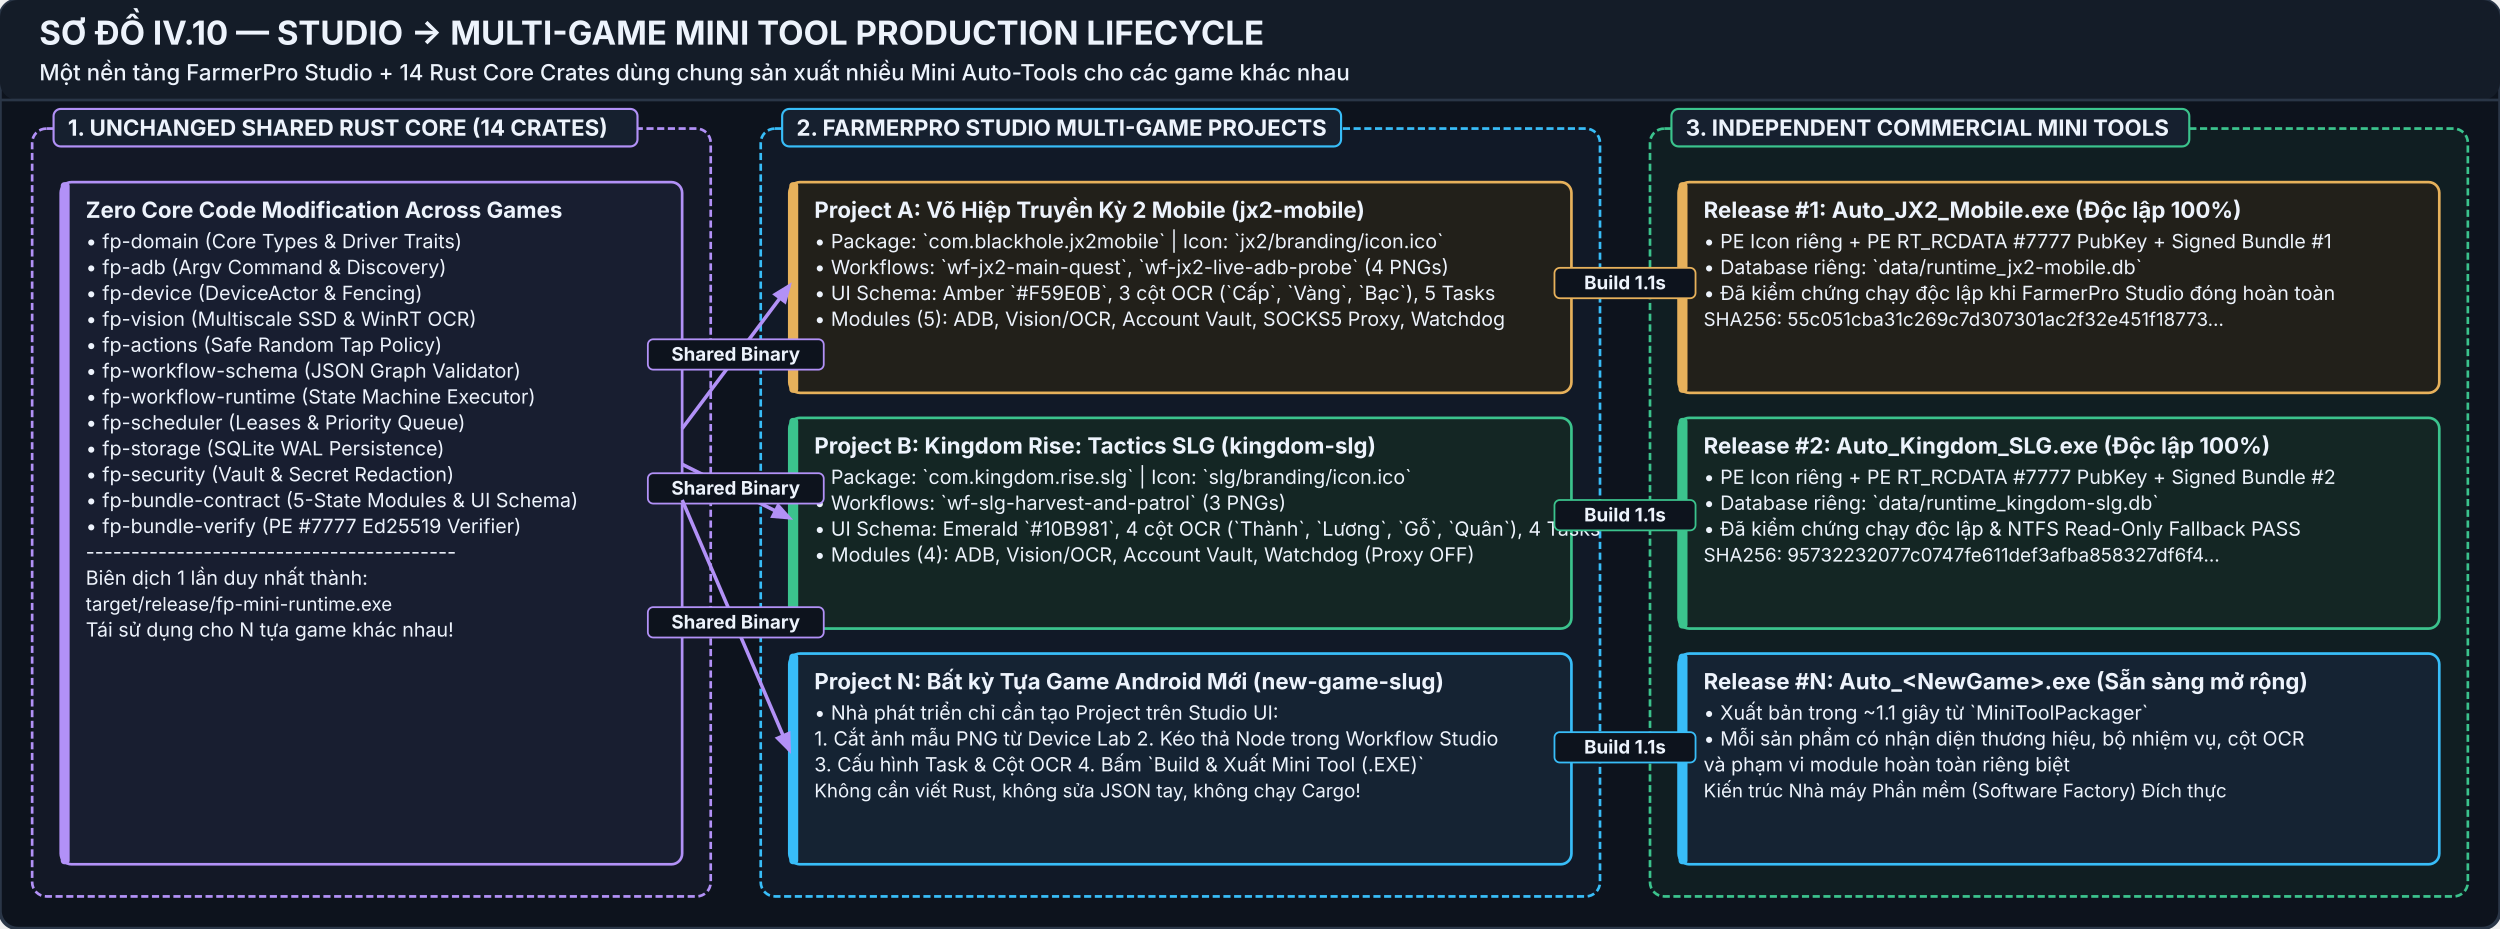
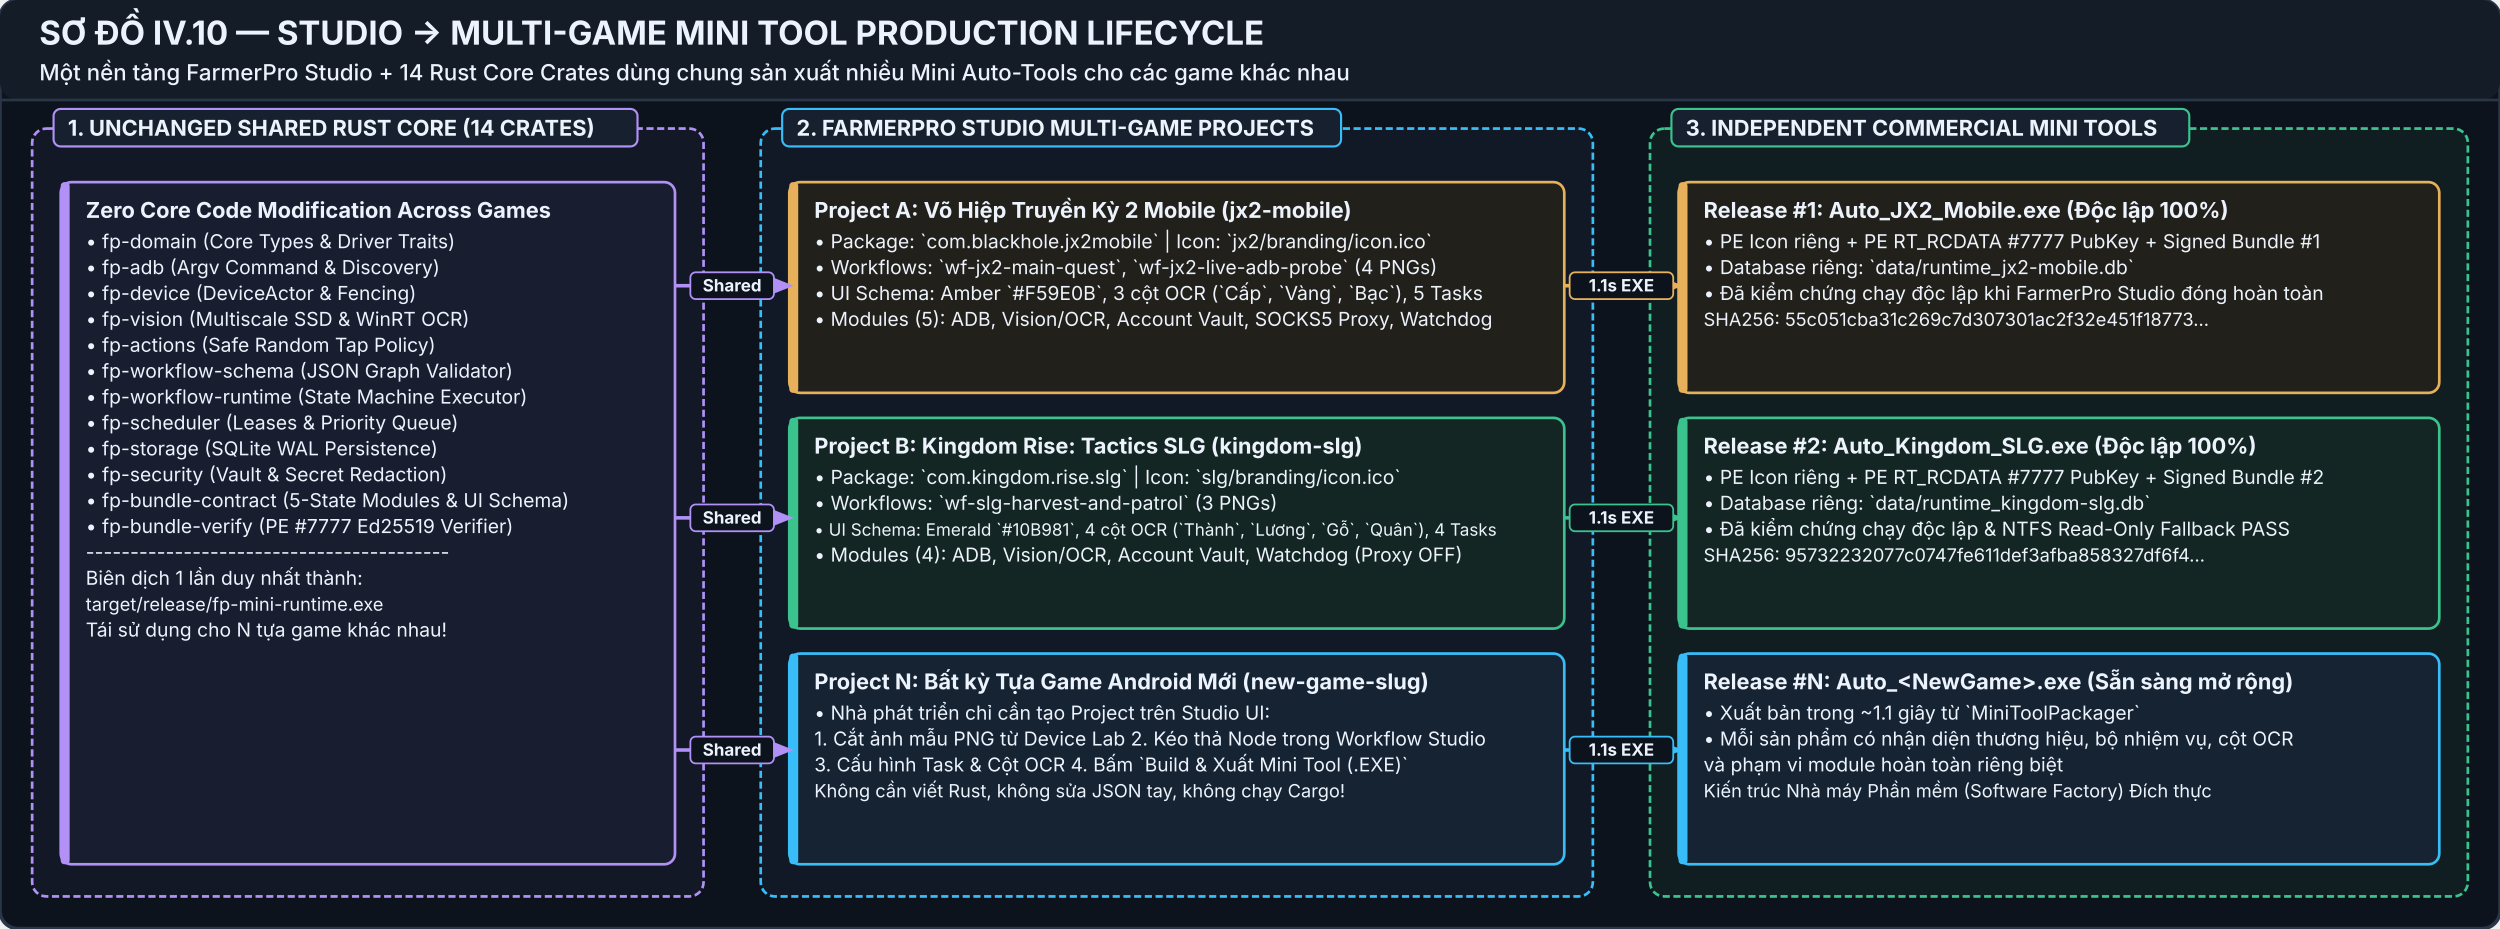
<svg xmlns="http://www.w3.org/2000/svg" viewBox="0 0 1400 520" width="1400" height="520">
  <defs>
    <style>
      text { font-family: 'Segoe UI', Inter, Roboto, Arial, sans-serif; fill: #EDF3FC; }
      .mono { font-family: Consolas, 'Courier New', monospace; }
      .title { font-size: 20px; font-weight: 700; fill: #FFFFFF; }
      .subtitle { font-size: 12.5px; font-weight: 500; fill: #8FA2BC; }
      .zone-title { font-size: 13.5px; font-weight: 700; letter-spacing: 0.4px; }
      .box-title { font-size: 13px; font-weight: 700; fill: #FFFFFF; }
      .box-sub { font-size: 11px; font-weight: 400; fill: #A9B8CC; }
      .box-code { font-family: Consolas, monospace; font-size: 10.5px; fill: #38BDF8; }
      .badge { font-size: 10px; font-weight: 700; }
-       .edge-label { font-size: 10.5px; font-weight: 600; fill: #38BDF8; }
+       .edge-label { font-size: 10px; font-weight: 600; fill: #38BDF8; }
    </style>
    <marker id="arrow-blue" viewBox="0 0 10 10" refX="8" refY="5" markerWidth="6" markerHeight="6" orient="auto-start-reverse">
      <path d="M 0 1 L 10 5 L 0 9 z" fill="#38BDF8" />
    </marker>
    <marker id="arrow-green" viewBox="0 0 10 10" refX="8" refY="5" markerWidth="6" markerHeight="6" orient="auto-start-reverse">
      <path d="M 0 1 L 10 5 L 0 9 z" fill="#3BC38D" />
    </marker>
    <marker id="arrow-amber" viewBox="0 0 10 10" refX="8" refY="5" markerWidth="6" markerHeight="6" orient="auto-start-reverse">
      <path d="M 0 1 L 10 5 L 0 9 z" fill="#E7B15B" />
    </marker>
    <marker id="arrow-red" viewBox="0 0 10 10" refX="8" refY="5" markerWidth="6" markerHeight="6" orient="auto-start-reverse">
      <path d="M 0 1 L 10 5 L 0 9 z" fill="#F27883" />
    </marker>
    <marker id="arrow-purple" viewBox="0 0 10 10" refX="8" refY="5" markerWidth="6" markerHeight="6" orient="auto-start-reverse">
      <path d="M 0 1 L 10 5 L 0 9 z" fill="#B291F7" />
    </marker>
  </defs>
  <rect x="0" y="0" width="1400" height="520" rx="10" fill="#0D131D" stroke="#2A3647" stroke-width="2" />
  <rect x="0" y="0" width="1400" height="56" rx="10" fill="#141C28" />
  <line x1="0" y1="56" x2="1400" y2="56" stroke="#2A3647" stroke-width="1.5" />
  <text x="22" y="25" fill="#FFFFFF" font-family="Segoe UI, Inter, Arial, sans-serif" font-size="18.5" font-weight="700">SƠ ĐỒ IV.10 — STUDIO → MULTI-GAME MINI TOOL PRODUCTION LIFECYCLE</text>
  <text x="22" y="45" fill="#9FB2CC" font-family="Segoe UI, Inter, Arial, sans-serif" font-size="12.5" font-weight="500">Một nền tảng FarmerPro Studio + 14 Rust Core Crates dùng chung sản xuất nhiều Mini Auto-Tools cho các game khác nhau</text>
-   <rect x="18" y="72" width="380" height="430" rx="8" fill="#131826" stroke="#B291F7" stroke-width="1.5" stroke-dasharray="4,2" />
+   <rect x="18" y="72" width="376" height="430" rx="8" fill="#131826" stroke="#B291F7" stroke-width="1.5" stroke-dasharray="4,2" />
  <rect x="30" y="61" width="327" height="21" rx="4" fill="#16202F" stroke="#B291F7" stroke-width="1.2" />
-   <text x="38" y="76" fill="#B291F7" font-family="Segoe UI, Inter, Arial, sans-serif" font-size="12.5" font-weight="700">1. UNCHANGED SHARED RUST CORE (14 CRATES)</text>
-   <rect x="34" y="102" width="348" height="382" rx="6" fill="#181E30" stroke="#B291F7" stroke-width="1.5" />
+   <text x="38" y="76" fill="#B291F7" font-family="Segoe UI, Inter, Arial, sans-serif" font-size="12.2" font-weight="700">1. UNCHANGED SHARED RUST CORE (14 CRATES)</text>
+   <rect x="34" y="102" width="344" height="382" rx="6" fill="#181E30" stroke="#B291F7" stroke-width="1.5" />
  <rect x="34" y="102" width="5" height="382" rx="2" fill="#B291F7" />
-   <text x="48" y="122" fill="#FFFFFF" font-family="Segoe UI, Inter, Arial, sans-serif" font-size="12.5" font-weight="700">Zero Core Code Modification Across Games</text>
-   <text x="48" y="139" fill="#CAD5E2" font-family="Segoe UI, Inter, Arial, sans-serif" font-size="11">• fp-domain (Core Types &amp; Driver Traits)</text>
-   <text x="48" y="153.5" fill="#CAD5E2" font-family="Segoe UI, Inter, Arial, sans-serif" font-size="11">• fp-adb (Argv Command &amp; Discovery)</text>
-   <text x="48" y="168.0" fill="#CAD5E2" font-family="Segoe UI, Inter, Arial, sans-serif" font-size="11">• fp-device (DeviceActor &amp; Fencing)</text>
-   <text x="48" y="182.5" fill="#CAD5E2" font-family="Segoe UI, Inter, Arial, sans-serif" font-size="11">• fp-vision (Multiscale SSD &amp; WinRT OCR)</text>
-   <text x="48" y="197.0" fill="#CAD5E2" font-family="Segoe UI, Inter, Arial, sans-serif" font-size="11">• fp-actions (Safe Random Tap Policy)</text>
-   <text x="48" y="211.5" fill="#CAD5E2" font-family="Segoe UI, Inter, Arial, sans-serif" font-size="11">• fp-workflow-schema (JSON Graph Validator)</text>
-   <text x="48" y="226.0" fill="#CAD5E2" font-family="Segoe UI, Inter, Arial, sans-serif" font-size="11">• fp-workflow-runtime (State Machine Executor)</text>
-   <text x="48" y="240.5" fill="#CAD5E2" font-family="Segoe UI, Inter, Arial, sans-serif" font-size="11">• fp-scheduler (Leases &amp; Priority Queue)</text>
-   <text x="48" y="255.0" fill="#CAD5E2" font-family="Segoe UI, Inter, Arial, sans-serif" font-size="11">• fp-storage (SQLite WAL Persistence)</text>
-   <text x="48" y="269.5" fill="#CAD5E2" font-family="Segoe UI, Inter, Arial, sans-serif" font-size="11">• fp-security (Vault &amp; Secret Redaction)</text>
-   <text x="48" y="284.0" fill="#CAD5E2" font-family="Segoe UI, Inter, Arial, sans-serif" font-size="11">• fp-bundle-contract (5-State Modules &amp; UI Schema)</text>
-   <text x="48" y="298.5" fill="#CAD5E2" font-family="Segoe UI, Inter, Arial, sans-serif" font-size="11">• fp-bundle-verify (PE #7777 Ed25519 Verifier)</text>
-   <text x="48" y="313.0" fill="#CAD5E2" font-family="Segoe UI, Inter, Arial, sans-serif" font-size="11">-----------------------------------------</text>
-   <text x="48" y="327.5" fill="#CAD5E2" font-family="Segoe UI, Inter, Arial, sans-serif" font-size="11">Biên dịch 1 lần duy nhất thành:</text>
-   <text x="48" y="342.0" fill="#38BDF8" font-family="Consolas, monospace" font-size="10.5">target/release/fp-mini-runtime.exe</text>
-   <text x="48" y="356.5" fill="#CAD5E2" font-family="Segoe UI, Inter, Arial, sans-serif" font-size="11">Tái sử dụng cho N tựa game khác nhau!</text>
-   <rect x="426" y="72" width="470" height="430" rx="8" fill="#111927" stroke="#38BDF8" stroke-width="1.5" stroke-dasharray="4,2" />
+   <text x="48" y="122" fill="#FFFFFF" font-family="Segoe UI, Inter, Arial, sans-serif" font-size="12.2" font-weight="700">Zero Core Code Modification Across Games</text>
+   <text x="48" y="139" fill="#CAD5E2" font-family="Segoe UI, Inter, Arial, sans-serif" font-size="10.8">• fp-domain (Core Types &amp; Driver Traits)</text>
+   <text x="48" y="153.5" fill="#CAD5E2" font-family="Segoe UI, Inter, Arial, sans-serif" font-size="10.8">• fp-adb (Argv Command &amp; Discovery)</text>
+   <text x="48" y="168.0" fill="#CAD5E2" font-family="Segoe UI, Inter, Arial, sans-serif" font-size="10.8">• fp-device (DeviceActor &amp; Fencing)</text>
+   <text x="48" y="182.5" fill="#CAD5E2" font-family="Segoe UI, Inter, Arial, sans-serif" font-size="10.8">• fp-vision (Multiscale SSD &amp; WinRT OCR)</text>
+   <text x="48" y="197.0" fill="#CAD5E2" font-family="Segoe UI, Inter, Arial, sans-serif" font-size="10.8">• fp-actions (Safe Random Tap Policy)</text>
+   <text x="48" y="211.5" fill="#CAD5E2" font-family="Segoe UI, Inter, Arial, sans-serif" font-size="10.8">• fp-workflow-schema (JSON Graph Validator)</text>
+   <text x="48" y="226.0" fill="#CAD5E2" font-family="Segoe UI, Inter, Arial, sans-serif" font-size="10.8">• fp-workflow-runtime (State Machine Executor)</text>
+   <text x="48" y="240.5" fill="#CAD5E2" font-family="Segoe UI, Inter, Arial, sans-serif" font-size="10.8">• fp-scheduler (Leases &amp; Priority Queue)</text>
+   <text x="48" y="255.0" fill="#CAD5E2" font-family="Segoe UI, Inter, Arial, sans-serif" font-size="10.8">• fp-storage (SQLite WAL Persistence)</text>
+   <text x="48" y="269.5" fill="#CAD5E2" font-family="Segoe UI, Inter, Arial, sans-serif" font-size="10.8">• fp-security (Vault &amp; Secret Redaction)</text>
+   <text x="48" y="284.0" fill="#CAD5E2" font-family="Segoe UI, Inter, Arial, sans-serif" font-size="10.8">• fp-bundle-contract (5-State Modules &amp; UI Schema)</text>
+   <text x="48" y="298.5" fill="#CAD5E2" font-family="Segoe UI, Inter, Arial, sans-serif" font-size="10.8">• fp-bundle-verify (PE #7777 Ed25519 Verifier)</text>
+   <text x="48" y="313.0" fill="#CAD5E2" font-family="Segoe UI, Inter, Arial, sans-serif" font-size="10.8">-----------------------------------------</text>
+   <text x="48" y="327.5" fill="#CAD5E2" font-family="Segoe UI, Inter, Arial, sans-serif" font-size="10.8">Biên dịch 1 lần duy nhất thành:</text>
+   <text x="48" y="342.0" fill="#38BDF8" font-family="Consolas, monospace" font-size="10.2">target/release/fp-mini-runtime.exe</text>
+   <text x="48" y="356.5" fill="#CAD5E2" font-family="Segoe UI, Inter, Arial, sans-serif" font-size="10.8">Tái sử dụng cho N tựa game khác nhau!</text>
+   <rect x="426" y="72" width="466" height="430" rx="8" fill="#111927" stroke="#38BDF8" stroke-width="1.5" stroke-dasharray="4,2" />
  <rect x="438" y="61" width="313" height="21" rx="4" fill="#16202F" stroke="#38BDF8" stroke-width="1.2" />
-   <text x="446" y="76" fill="#38BDF8" font-family="Segoe UI, Inter, Arial, sans-serif" font-size="12.5" font-weight="700">2. FARMERPRO STUDIO MULTI-GAME PROJECTS</text>
-   <rect x="442" y="102" width="438" height="118" rx="6" fill="#22201A" stroke="#E7B15B" stroke-width="1.5" />
+   <text x="446" y="76" fill="#38BDF8" font-family="Segoe UI, Inter, Arial, sans-serif" font-size="12.2" font-weight="700">2. FARMERPRO STUDIO MULTI-GAME PROJECTS</text>
+   <rect x="442" y="102" width="434" height="118" rx="6" fill="#22201A" stroke="#E7B15B" stroke-width="1.5" />
  <rect x="442" y="102" width="5" height="118" rx="2" fill="#E7B15B" />
-   <text x="456" y="122" fill="#FFFFFF" font-family="Segoe UI, Inter, Arial, sans-serif" font-size="12.5" font-weight="700">Project A: Võ Hiệp Truyền Kỳ 2 Mobile (jx2-mobile)</text>
-   <text x="456" y="139" fill="#CAD5E2" font-family="Segoe UI, Inter, Arial, sans-serif" font-size="11">• Package: `com.blackhole.jx2mobile` | Icon: `jx2/branding/icon.ico`</text>
-   <text x="456" y="153.5" fill="#CAD5E2" font-family="Segoe UI, Inter, Arial, sans-serif" font-size="11">• Workflows: `wf-jx2-main-quest`, `wf-jx2-live-adb-probe` (4 PNGs)</text>
-   <text x="456" y="168.0" fill="#CAD5E2" font-family="Segoe UI, Inter, Arial, sans-serif" font-size="11">• UI Schema: Amber `#F59E0B`, 3 cột OCR (`Cấp`, `Vàng`, `Bạc`), 5 Tasks</text>
-   <text x="456" y="182.5" fill="#CAD5E2" font-family="Segoe UI, Inter, Arial, sans-serif" font-size="11">• Modules (5): ADB, Vision/OCR, Account Vault, SOCKS5 Proxy, Watchdog</text>
-   <rect x="442" y="234" width="438" height="118" rx="6" fill="#142624" stroke="#3BC38D" stroke-width="1.5" />
+   <text x="456" y="122" fill="#FFFFFF" font-family="Segoe UI, Inter, Arial, sans-serif" font-size="12.2" font-weight="700">Project A: Võ Hiệp Truyền Kỳ 2 Mobile (jx2-mobile)</text>
+   <text x="456" y="139" fill="#CAD5E2" font-family="Segoe UI, Inter, Arial, sans-serif" font-size="10.8">• Package: `com.blackhole.jx2mobile` | Icon: `jx2/branding/icon.ico`</text>
+   <text x="456" y="153.5" fill="#CAD5E2" font-family="Segoe UI, Inter, Arial, sans-serif" font-size="10.8">• Workflows: `wf-jx2-main-quest`, `wf-jx2-live-adb-probe` (4 PNGs)</text>
+   <text x="456" y="168.0" fill="#CAD5E2" font-family="Segoe UI, Inter, Arial, sans-serif" font-size="10.8">• UI Schema: Amber `#F59E0B`, 3 cột OCR (`Cấp`, `Vàng`, `Bạc`), 5 Tasks</text>
+   <text x="456" y="182.5" fill="#CAD5E2" font-family="Segoe UI, Inter, Arial, sans-serif" font-size="10.8">• Modules (5): ADB, Vision/OCR, Account Vault, SOCKS5 Proxy, Watchdog</text>
+   <rect x="442" y="234" width="434" height="118" rx="6" fill="#142624" stroke="#3BC38D" stroke-width="1.5" />
  <rect x="442" y="234" width="5" height="118" rx="2" fill="#3BC38D" />
-   <text x="456" y="254" fill="#FFFFFF" font-family="Segoe UI, Inter, Arial, sans-serif" font-size="12.5" font-weight="700">Project B: Kingdom Rise: Tactics SLG (kingdom-slg)</text>
-   <text x="456" y="271" fill="#CAD5E2" font-family="Segoe UI, Inter, Arial, sans-serif" font-size="11">• Package: `com.kingdom.rise.slg` | Icon: `slg/branding/icon.ico`</text>
-   <text x="456" y="285.5" fill="#CAD5E2" font-family="Segoe UI, Inter, Arial, sans-serif" font-size="11">• Workflows: `wf-slg-harvest-and-patrol` (3 PNGs)</text>
-   <text x="456" y="300.0" fill="#CAD5E2" font-family="Segoe UI, Inter, Arial, sans-serif" font-size="11">• UI Schema: Emerald `#10B981`, 4 cột OCR (`Thành`, `Lương`, `Gỗ`, `Quân`), 4 Tasks</text>
-   <text x="456" y="314.5" fill="#CAD5E2" font-family="Segoe UI, Inter, Arial, sans-serif" font-size="11">• Modules (4): ADB, Vision/OCR, Account Vault, Watchdog (Proxy OFF)</text>
-   <rect x="442" y="366" width="438" height="118" rx="6" fill="#152333" stroke="#38BDF8" stroke-width="1.5" />
+   <text x="456" y="254" fill="#FFFFFF" font-family="Segoe UI, Inter, Arial, sans-serif" font-size="12.2" font-weight="700">Project B: Kingdom Rise: Tactics SLG (kingdom-slg)</text>
+   <text x="456" y="271" fill="#CAD5E2" font-family="Segoe UI, Inter, Arial, sans-serif" font-size="10.8">• Package: `com.kingdom.rise.slg` | Icon: `slg/branding/icon.ico`</text>
+   <text x="456" y="285.5" fill="#CAD5E2" font-family="Segoe UI, Inter, Arial, sans-serif" font-size="10.8">• Workflows: `wf-slg-harvest-and-patrol` (3 PNGs)</text>
+   <text x="456" y="300.0" fill="#CAD5E2" font-family="Segoe UI, Inter, Arial, sans-serif" font-size="9.55">• UI Schema: Emerald `#10B981`, 4 cột OCR (`Thành`, `Lương`, `Gỗ`, `Quân`), 4 Tasks</text>
+   <text x="456" y="314.5" fill="#CAD5E2" font-family="Segoe UI, Inter, Arial, sans-serif" font-size="10.8">• Modules (4): ADB, Vision/OCR, Account Vault, Watchdog (Proxy OFF)</text>
+   <rect x="442" y="366" width="434" height="118" rx="6" fill="#152333" stroke="#38BDF8" stroke-width="1.5" />
  <rect x="442" y="366" width="5" height="118" rx="2" fill="#38BDF8" />
-   <text x="456" y="386" fill="#FFFFFF" font-family="Segoe UI, Inter, Arial, sans-serif" font-size="12.5" font-weight="700">Project N: Bất kỳ Tựa Game Android Mới (new-game-slug)</text>
-   <text x="456" y="403" fill="#CAD5E2" font-family="Segoe UI, Inter, Arial, sans-serif" font-size="11">• Nhà phát triển chỉ cần tạo Project trên Studio UI:</text>
-   <text x="456" y="417.5" fill="#CAD5E2" font-family="Segoe UI, Inter, Arial, sans-serif" font-size="11">  1. Cắt ảnh mẫu PNG từ Device Lab  2. Kéo thả Node trong Workflow Studio</text>
-   <text x="456" y="432.0" fill="#CAD5E2" font-family="Segoe UI, Inter, Arial, sans-serif" font-size="11">  3. Cấu hình Task &amp; Cột OCR        4. Bấm `Build &amp; Xuất Mini Tool (.EXE)`</text>
-   <text x="456" y="446.5" fill="#38BDF8" font-family="Consolas, monospace" font-size="10.5">Không cần viết Rust, không sửa JSON tay, không chạy Cargo!</text>
+   <text x="456" y="386" fill="#FFFFFF" font-family="Segoe UI, Inter, Arial, sans-serif" font-size="12.2" font-weight="700">Project N: Bất kỳ Tựa Game Android Mới (new-game-slug)</text>
+   <text x="456" y="403" fill="#CAD5E2" font-family="Segoe UI, Inter, Arial, sans-serif" font-size="10.8">• Nhà phát triển chỉ cần tạo Project trên Studio UI:</text>
+   <text x="456" y="417.5" fill="#CAD5E2" font-family="Segoe UI, Inter, Arial, sans-serif" font-size="10.8">  1. Cắt ảnh mẫu PNG từ Device Lab  2. Kéo thả Node trong Workflow Studio</text>
+   <text x="456" y="432.0" fill="#CAD5E2" font-family="Segoe UI, Inter, Arial, sans-serif" font-size="10.71">  3. Cấu hình Task &amp; Cột OCR        4. Bấm `Build &amp; Xuất Mini Tool (.EXE)`</text>
+   <text x="456" y="446.5" fill="#38BDF8" font-family="Consolas, monospace" font-size="10.2">Không cần viết Rust, không sửa JSON tay, không chạy Cargo!</text>
  <rect x="924" y="72" width="458" height="430" rx="8" fill="#101E22" stroke="#3BC38D" stroke-width="1.5" stroke-dasharray="4,2" />
  <rect x="936" y="61" width="290" height="21" rx="4" fill="#16202F" stroke="#3BC38D" stroke-width="1.2" />
-   <text x="944" y="76" fill="#3BC38D" font-family="Segoe UI, Inter, Arial, sans-serif" font-size="12.5" font-weight="700">3. INDEPENDENT COMMERCIAL MINI TOOLS</text>
+   <text x="944" y="76" fill="#3BC38D" font-family="Segoe UI, Inter, Arial, sans-serif" font-size="12.2" font-weight="700">3. INDEPENDENT COMMERCIAL MINI TOOLS</text>
  <rect x="940" y="102" width="426" height="118" rx="6" fill="#22201A" stroke="#E7B15B" stroke-width="1.5" />
  <rect x="940" y="102" width="5" height="118" rx="2" fill="#E7B15B" />
-   <text x="954" y="122" fill="#FFFFFF" font-family="Segoe UI, Inter, Arial, sans-serif" font-size="12.5" font-weight="700">Release #1: Auto_JX2_Mobile.exe (Độc lập 100%)</text>
-   <text x="954" y="139" fill="#CAD5E2" font-family="Segoe UI, Inter, Arial, sans-serif" font-size="11">• PE Icon riêng + PE RT_RCDATA #7777 PubKey + Signed Bundle #1</text>
-   <text x="954" y="153.5" fill="#CAD5E2" font-family="Segoe UI, Inter, Arial, sans-serif" font-size="11">• Database riêng: `data/runtime_jx2-mobile.db`</text>
-   <text x="954" y="168.0" fill="#CAD5E2" font-family="Segoe UI, Inter, Arial, sans-serif" font-size="11">• Đã kiểm chứng chạy độc lập khi FarmerPro Studio đóng hoàn toàn</text>
-   <text x="954" y="182.5" fill="#38BDF8" font-family="Consolas, monospace" font-size="10.5">SHA256: 55c051cba31c269c7d307301ac2f32e451f18773...</text>
+   <text x="954" y="122" fill="#FFFFFF" font-family="Segoe UI, Inter, Arial, sans-serif" font-size="12.2" font-weight="700">Release #1: Auto_JX2_Mobile.exe (Độc lập 100%)</text>
+   <text x="954" y="139" fill="#CAD5E2" font-family="Segoe UI, Inter, Arial, sans-serif" font-size="10.8">• PE Icon riêng + PE RT_RCDATA #7777 PubKey + Signed Bundle #1</text>
+   <text x="954" y="153.5" fill="#CAD5E2" font-family="Segoe UI, Inter, Arial, sans-serif" font-size="10.8">• Database riêng: `data/runtime_jx2-mobile.db`</text>
+   <text x="954" y="168.0" fill="#CAD5E2" font-family="Segoe UI, Inter, Arial, sans-serif" font-size="10.8">• Đã kiểm chứng chạy độc lập khi FarmerPro Studio đóng hoàn toàn</text>
+   <text x="954" y="182.5" fill="#38BDF8" font-family="Consolas, monospace" font-size="10.2">SHA256: 55c051cba31c269c7d307301ac2f32e451f18773...</text>
  <rect x="940" y="234" width="426" height="118" rx="6" fill="#142624" stroke="#3BC38D" stroke-width="1.5" />
  <rect x="940" y="234" width="5" height="118" rx="2" fill="#3BC38D" />
-   <text x="954" y="254" fill="#FFFFFF" font-family="Segoe UI, Inter, Arial, sans-serif" font-size="12.5" font-weight="700">Release #2: Auto_Kingdom_SLG.exe (Độc lập 100%)</text>
-   <text x="954" y="271" fill="#CAD5E2" font-family="Segoe UI, Inter, Arial, sans-serif" font-size="11">• PE Icon riêng + PE RT_RCDATA #7777 PubKey + Signed Bundle #2</text>
-   <text x="954" y="285.5" fill="#CAD5E2" font-family="Segoe UI, Inter, Arial, sans-serif" font-size="11">• Database riêng: `data/runtime_kingdom-slg.db`</text>
-   <text x="954" y="300.0" fill="#CAD5E2" font-family="Segoe UI, Inter, Arial, sans-serif" font-size="11">• Đã kiểm chứng chạy độc lập &amp; NTFS Read-Only Fallback PASS</text>
-   <text x="954" y="314.5" fill="#38BDF8" font-family="Consolas, monospace" font-size="10.5">SHA256: 95732232077c0747fe611def3afba858327df6f4...</text>
+   <text x="954" y="254" fill="#FFFFFF" font-family="Segoe UI, Inter, Arial, sans-serif" font-size="12.2" font-weight="700">Release #2: Auto_Kingdom_SLG.exe (Độc lập 100%)</text>
+   <text x="954" y="271" fill="#CAD5E2" font-family="Segoe UI, Inter, Arial, sans-serif" font-size="10.8">• PE Icon riêng + PE RT_RCDATA #7777 PubKey + Signed Bundle #2</text>
+   <text x="954" y="285.5" fill="#CAD5E2" font-family="Segoe UI, Inter, Arial, sans-serif" font-size="10.8">• Database riêng: `data/runtime_kingdom-slg.db`</text>
+   <text x="954" y="300.0" fill="#CAD5E2" font-family="Segoe UI, Inter, Arial, sans-serif" font-size="10.8">• Đã kiểm chứng chạy độc lập &amp; NTFS Read-Only Fallback PASS</text>
+   <text x="954" y="314.5" fill="#38BDF8" font-family="Consolas, monospace" font-size="10.2">SHA256: 95732232077c0747fe611def3afba858327df6f4...</text>
  <rect x="940" y="366" width="426" height="118" rx="6" fill="#152333" stroke="#38BDF8" stroke-width="1.5" />
  <rect x="940" y="366" width="5" height="118" rx="2" fill="#38BDF8" />
-   <text x="954" y="386" fill="#FFFFFF" font-family="Segoe UI, Inter, Arial, sans-serif" font-size="12.5" font-weight="700">Release #N: Auto_&lt;NewGame&gt;.exe (Sẵn sàng mở rộng)</text>
-   <text x="954" y="403" fill="#CAD5E2" font-family="Segoe UI, Inter, Arial, sans-serif" font-size="11">• Xuất bản trong ~1.1 giây từ `MiniToolPackager`</text>
-   <text x="954" y="417.5" fill="#CAD5E2" font-family="Segoe UI, Inter, Arial, sans-serif" font-size="11">• Mỗi sản phẩm có nhận diện thương hiệu, bộ nhiệm vụ, cột OCR</text>
-   <text x="954" y="432.0" fill="#CAD5E2" font-family="Segoe UI, Inter, Arial, sans-serif" font-size="11">  và phạm vi module hoàn toàn riêng biệt</text>
-   <text x="954" y="446.5" fill="#38BDF8" font-family="Consolas, monospace" font-size="10.5">Kiến trúc Nhà máy Phần mềm (Software Factory) Đích thực</text>
-   <line x1="382" y1="240" x2="442" y2="160" stroke="#B291F7" stroke-width="2" marker-end="url(#arrow-purple)" />
-   <rect x="362.8" y="190.0" width="98.5" height="17" rx="3" fill="#0D131D" stroke="#B291F7" stroke-width="1" />
-   <text x="412.0" y="202.0" text-anchor="middle" fill="#B291F7" font-family="Segoe UI, Inter, Arial, sans-serif" font-size="10.5" font-weight="700">Shared Binary</text>
-   <line x1="382" y1="260" x2="442" y2="290" stroke="#B291F7" stroke-width="2" marker-end="url(#arrow-purple)" />
-   <rect x="362.8" y="265.0" width="98.5" height="17" rx="3" fill="#0D131D" stroke="#B291F7" stroke-width="1" />
-   <text x="412.0" y="277.0" text-anchor="middle" fill="#B291F7" font-family="Segoe UI, Inter, Arial, sans-serif" font-size="10.5" font-weight="700">Shared Binary</text>
-   <line x1="382" y1="280" x2="442" y2="420" stroke="#B291F7" stroke-width="2" marker-end="url(#arrow-purple)" />
-   <rect x="362.8" y="340.0" width="98.5" height="17" rx="3" fill="#0D131D" stroke="#B291F7" stroke-width="1" />
-   <text x="412.0" y="352.0" text-anchor="middle" fill="#B291F7" font-family="Segoe UI, Inter, Arial, sans-serif" font-size="10.5" font-weight="700">Shared Binary</text>
-   <line x1="880" y1="160" x2="940" y2="160" stroke="#E7B15B" stroke-width="2" marker-end="url(#arrow-amber)" />
-   <rect x="870.5" y="150.0" width="79.0" height="17" rx="3" fill="#0D131D" stroke="#E7B15B" stroke-width="1" />
-   <text x="910.0" y="162.0" text-anchor="middle" fill="#E7B15B" font-family="Segoe UI, Inter, Arial, sans-serif" font-size="10.5" font-weight="700">Build 1.1s</text>
-   <line x1="880" y1="290" x2="940" y2="290" stroke="#3BC38D" stroke-width="2" marker-end="url(#arrow-green)" />
-   <rect x="870.5" y="280.0" width="79.0" height="17" rx="3" fill="#0D131D" stroke="#3BC38D" stroke-width="1" />
-   <text x="910.0" y="292.0" text-anchor="middle" fill="#3BC38D" font-family="Segoe UI, Inter, Arial, sans-serif" font-size="10.5" font-weight="700">Build 1.1s</text>
-   <line x1="880" y1="420" x2="940" y2="420" stroke="#38BDF8" stroke-width="2" marker-end="url(#arrow-blue)" />
-   <rect x="870.5" y="410.0" width="79.0" height="17" rx="3" fill="#0D131D" stroke="#38BDF8" stroke-width="1" />
-   <text x="910.0" y="422.0" text-anchor="middle" fill="#38BDF8" font-family="Segoe UI, Inter, Arial, sans-serif" font-size="10.5" font-weight="700">Build 1.1s</text>
+   <text x="954" y="386" fill="#FFFFFF" font-family="Segoe UI, Inter, Arial, sans-serif" font-size="12.2" font-weight="700">Release #N: Auto_&lt;NewGame&gt;.exe (Sẵn sàng mở rộng)</text>
+   <text x="954" y="403" fill="#CAD5E2" font-family="Segoe UI, Inter, Arial, sans-serif" font-size="10.8">• Xuất bản trong ~1.1 giây từ `MiniToolPackager`</text>
+   <text x="954" y="417.5" fill="#CAD5E2" font-family="Segoe UI, Inter, Arial, sans-serif" font-size="10.8">• Mỗi sản phẩm có nhận diện thương hiệu, bộ nhiệm vụ, cột OCR</text>
+   <text x="954" y="432.0" fill="#CAD5E2" font-family="Segoe UI, Inter, Arial, sans-serif" font-size="10.8">  và phạm vi module hoàn toàn riêng biệt</text>
+   <text x="954" y="446.5" fill="#38BDF8" font-family="Consolas, monospace" font-size="10.2">Kiến trúc Nhà máy Phần mềm (Software Factory) Đích thực</text>
+   <line x1="378" y1="160" x2="442" y2="160" stroke="#B291F7" stroke-width="2" marker-end="url(#arrow-purple)" />
+   <rect x="386.6" y="152.5" width="46.8" height="15.0" rx="3" fill="#0D131D" stroke="#B291F7" stroke-width="1" />
+   <text x="410.0" y="163.2" text-anchor="middle" fill="#B291F7" font-family="Segoe UI, Inter, Arial, sans-serif" font-size="9.5" font-weight="700">Shared</text>
+   <line x1="378" y1="290" x2="442" y2="290" stroke="#B291F7" stroke-width="2" marker-end="url(#arrow-purple)" />
+   <rect x="386.6" y="282.5" width="46.8" height="15.0" rx="3" fill="#0D131D" stroke="#B291F7" stroke-width="1" />
+   <text x="410.0" y="293.2" text-anchor="middle" fill="#B291F7" font-family="Segoe UI, Inter, Arial, sans-serif" font-size="9.5" font-weight="700">Shared</text>
+   <line x1="378" y1="420" x2="442" y2="420" stroke="#B291F7" stroke-width="2" marker-end="url(#arrow-purple)" />
+   <rect x="386.6" y="412.5" width="46.8" height="15.0" rx="3" fill="#0D131D" stroke="#B291F7" stroke-width="1" />
+   <text x="410.0" y="423.2" text-anchor="middle" fill="#B291F7" font-family="Segoe UI, Inter, Arial, sans-serif" font-size="9.5" font-weight="700">Shared</text>
+   <line x1="876" y1="160" x2="940" y2="160" stroke="#E7B15B" stroke-width="2" marker-end="url(#arrow-amber)" />
+   <rect x="879.0" y="152.5" width="58.0" height="15.0" rx="3" fill="#0D131D" stroke="#E7B15B" stroke-width="1" />
+   <text x="908.0" y="163.2" text-anchor="middle" fill="#E7B15B" font-family="Segoe UI, Inter, Arial, sans-serif" font-size="9.5" font-weight="700">1.1s EXE</text>
+   <line x1="876" y1="290" x2="940" y2="290" stroke="#3BC38D" stroke-width="2" marker-end="url(#arrow-green)" />
+   <rect x="879.0" y="282.5" width="58.0" height="15.0" rx="3" fill="#0D131D" stroke="#3BC38D" stroke-width="1" />
+   <text x="908.0" y="293.2" text-anchor="middle" fill="#3BC38D" font-family="Segoe UI, Inter, Arial, sans-serif" font-size="9.5" font-weight="700">1.1s EXE</text>
+   <line x1="876" y1="420" x2="940" y2="420" stroke="#38BDF8" stroke-width="2" marker-end="url(#arrow-blue)" />
+   <rect x="879.0" y="412.5" width="58.0" height="15.0" rx="3" fill="#0D131D" stroke="#38BDF8" stroke-width="1" />
+   <text x="908.0" y="423.2" text-anchor="middle" fill="#38BDF8" font-family="Segoe UI, Inter, Arial, sans-serif" font-size="9.5" font-weight="700">1.1s EXE</text>
</svg>
